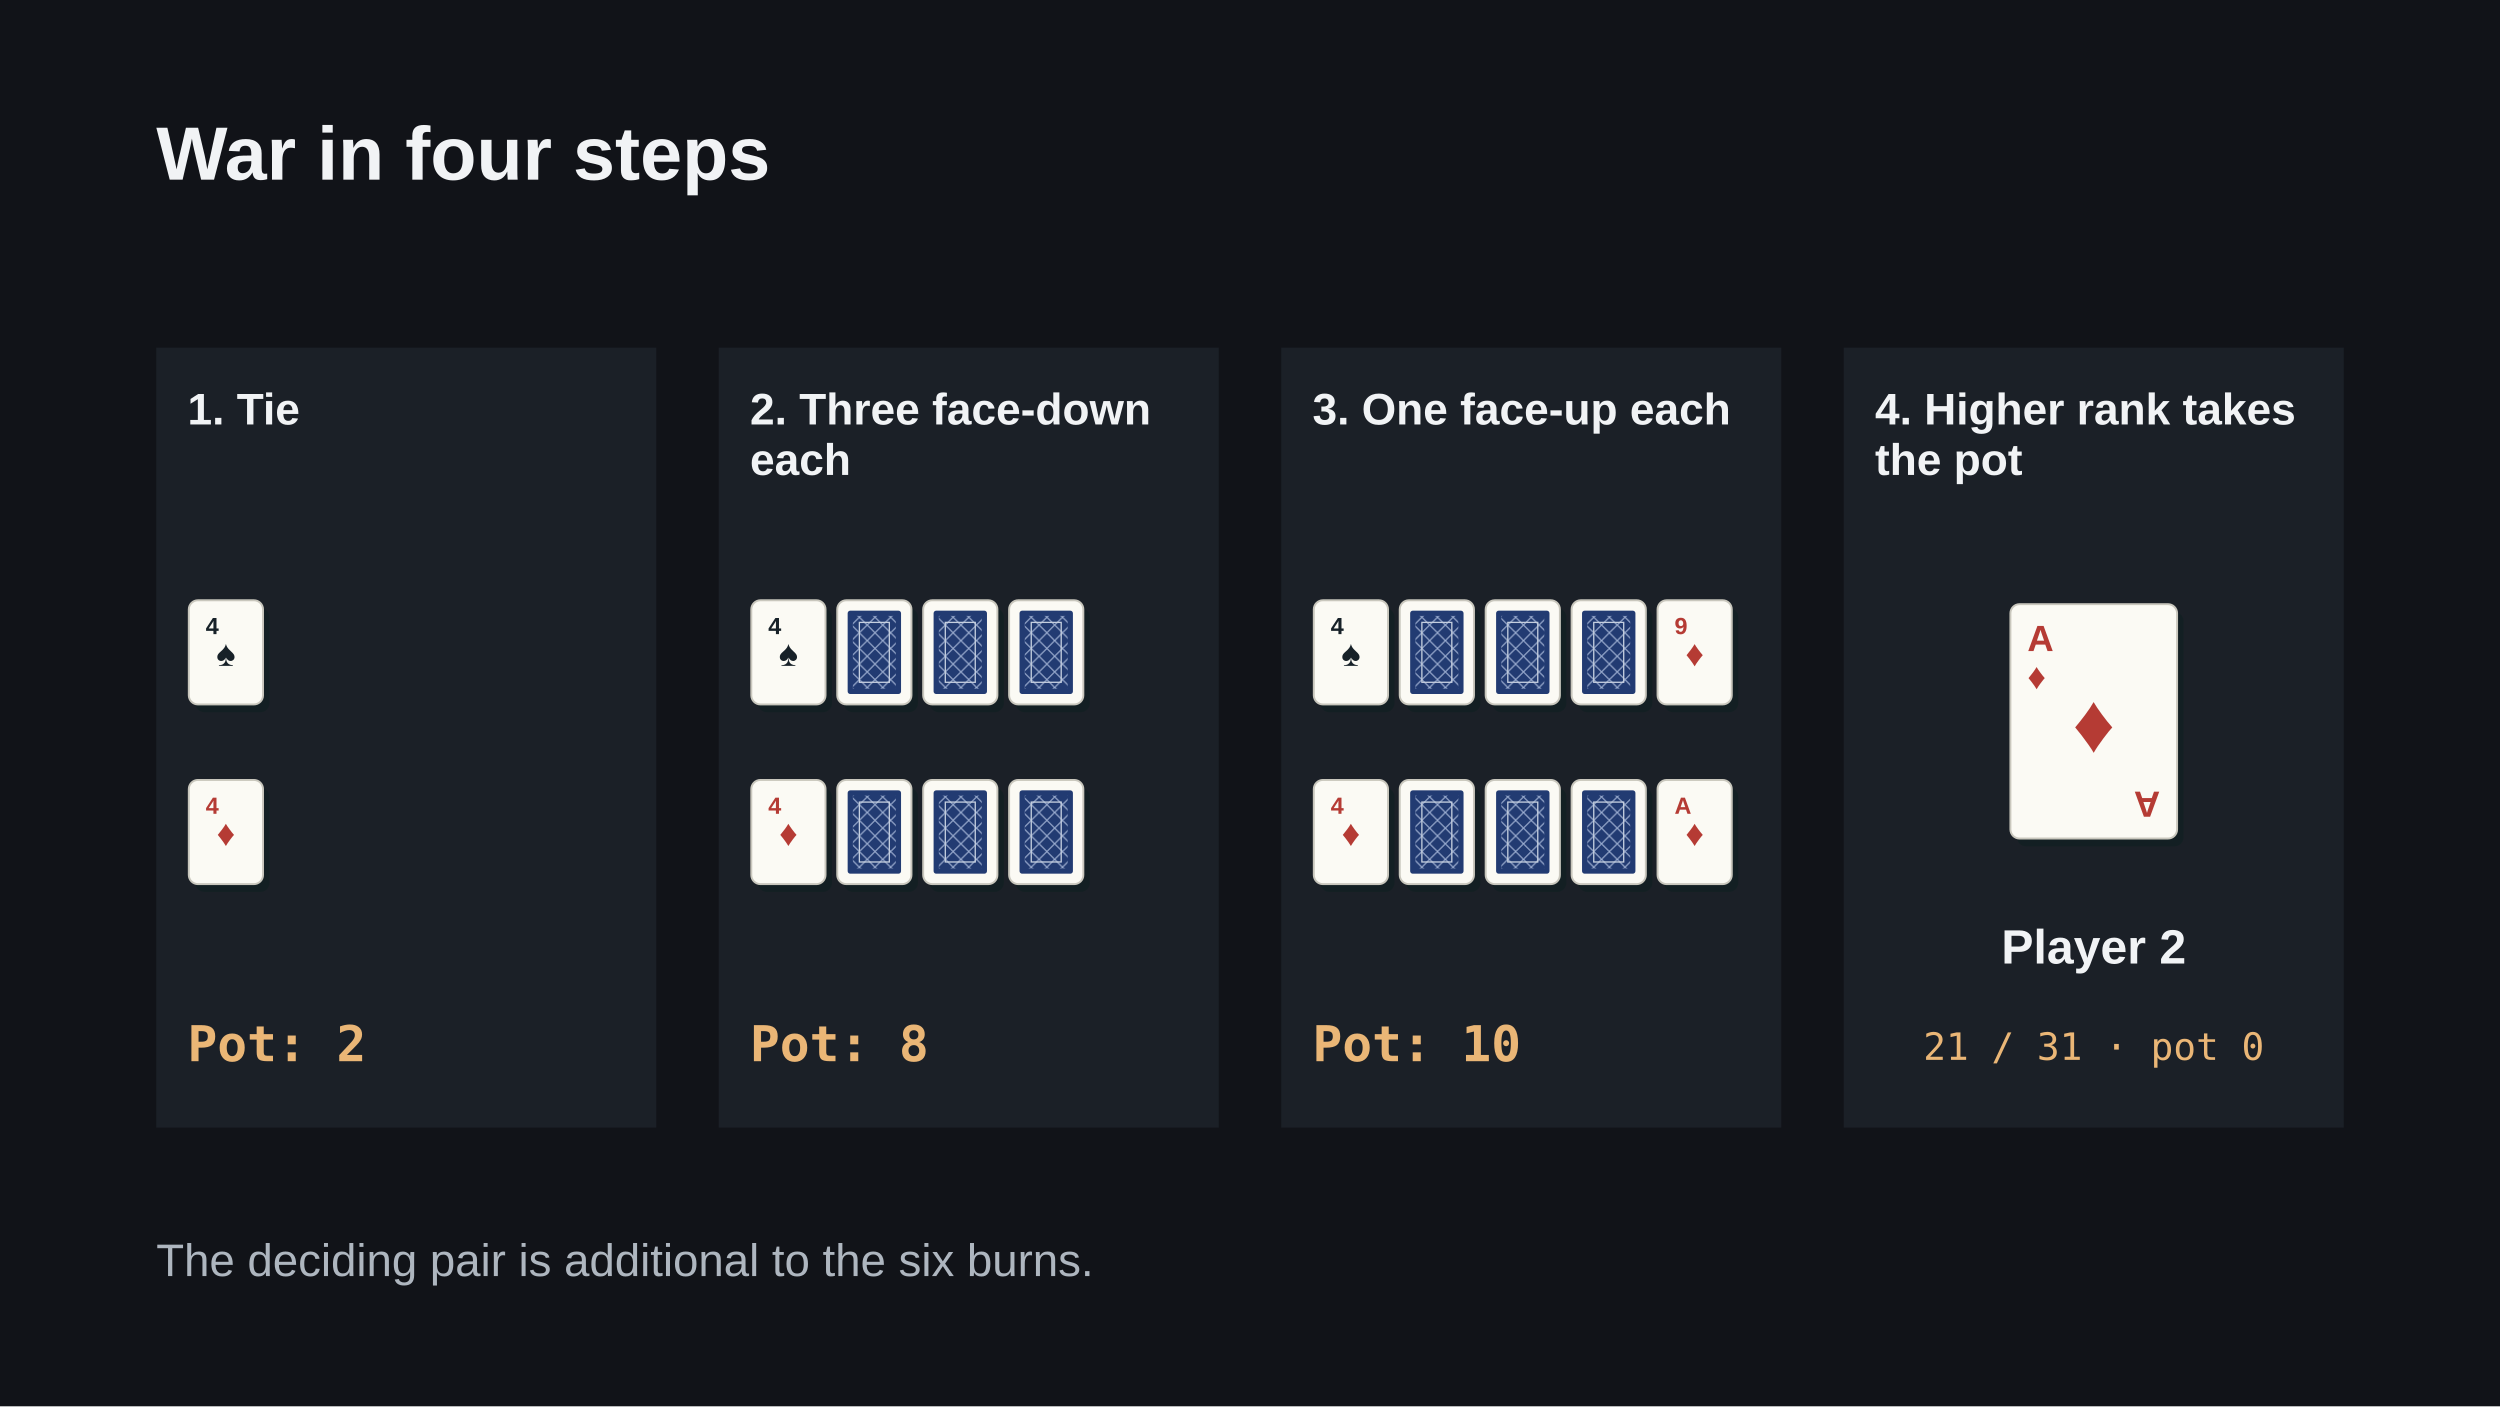
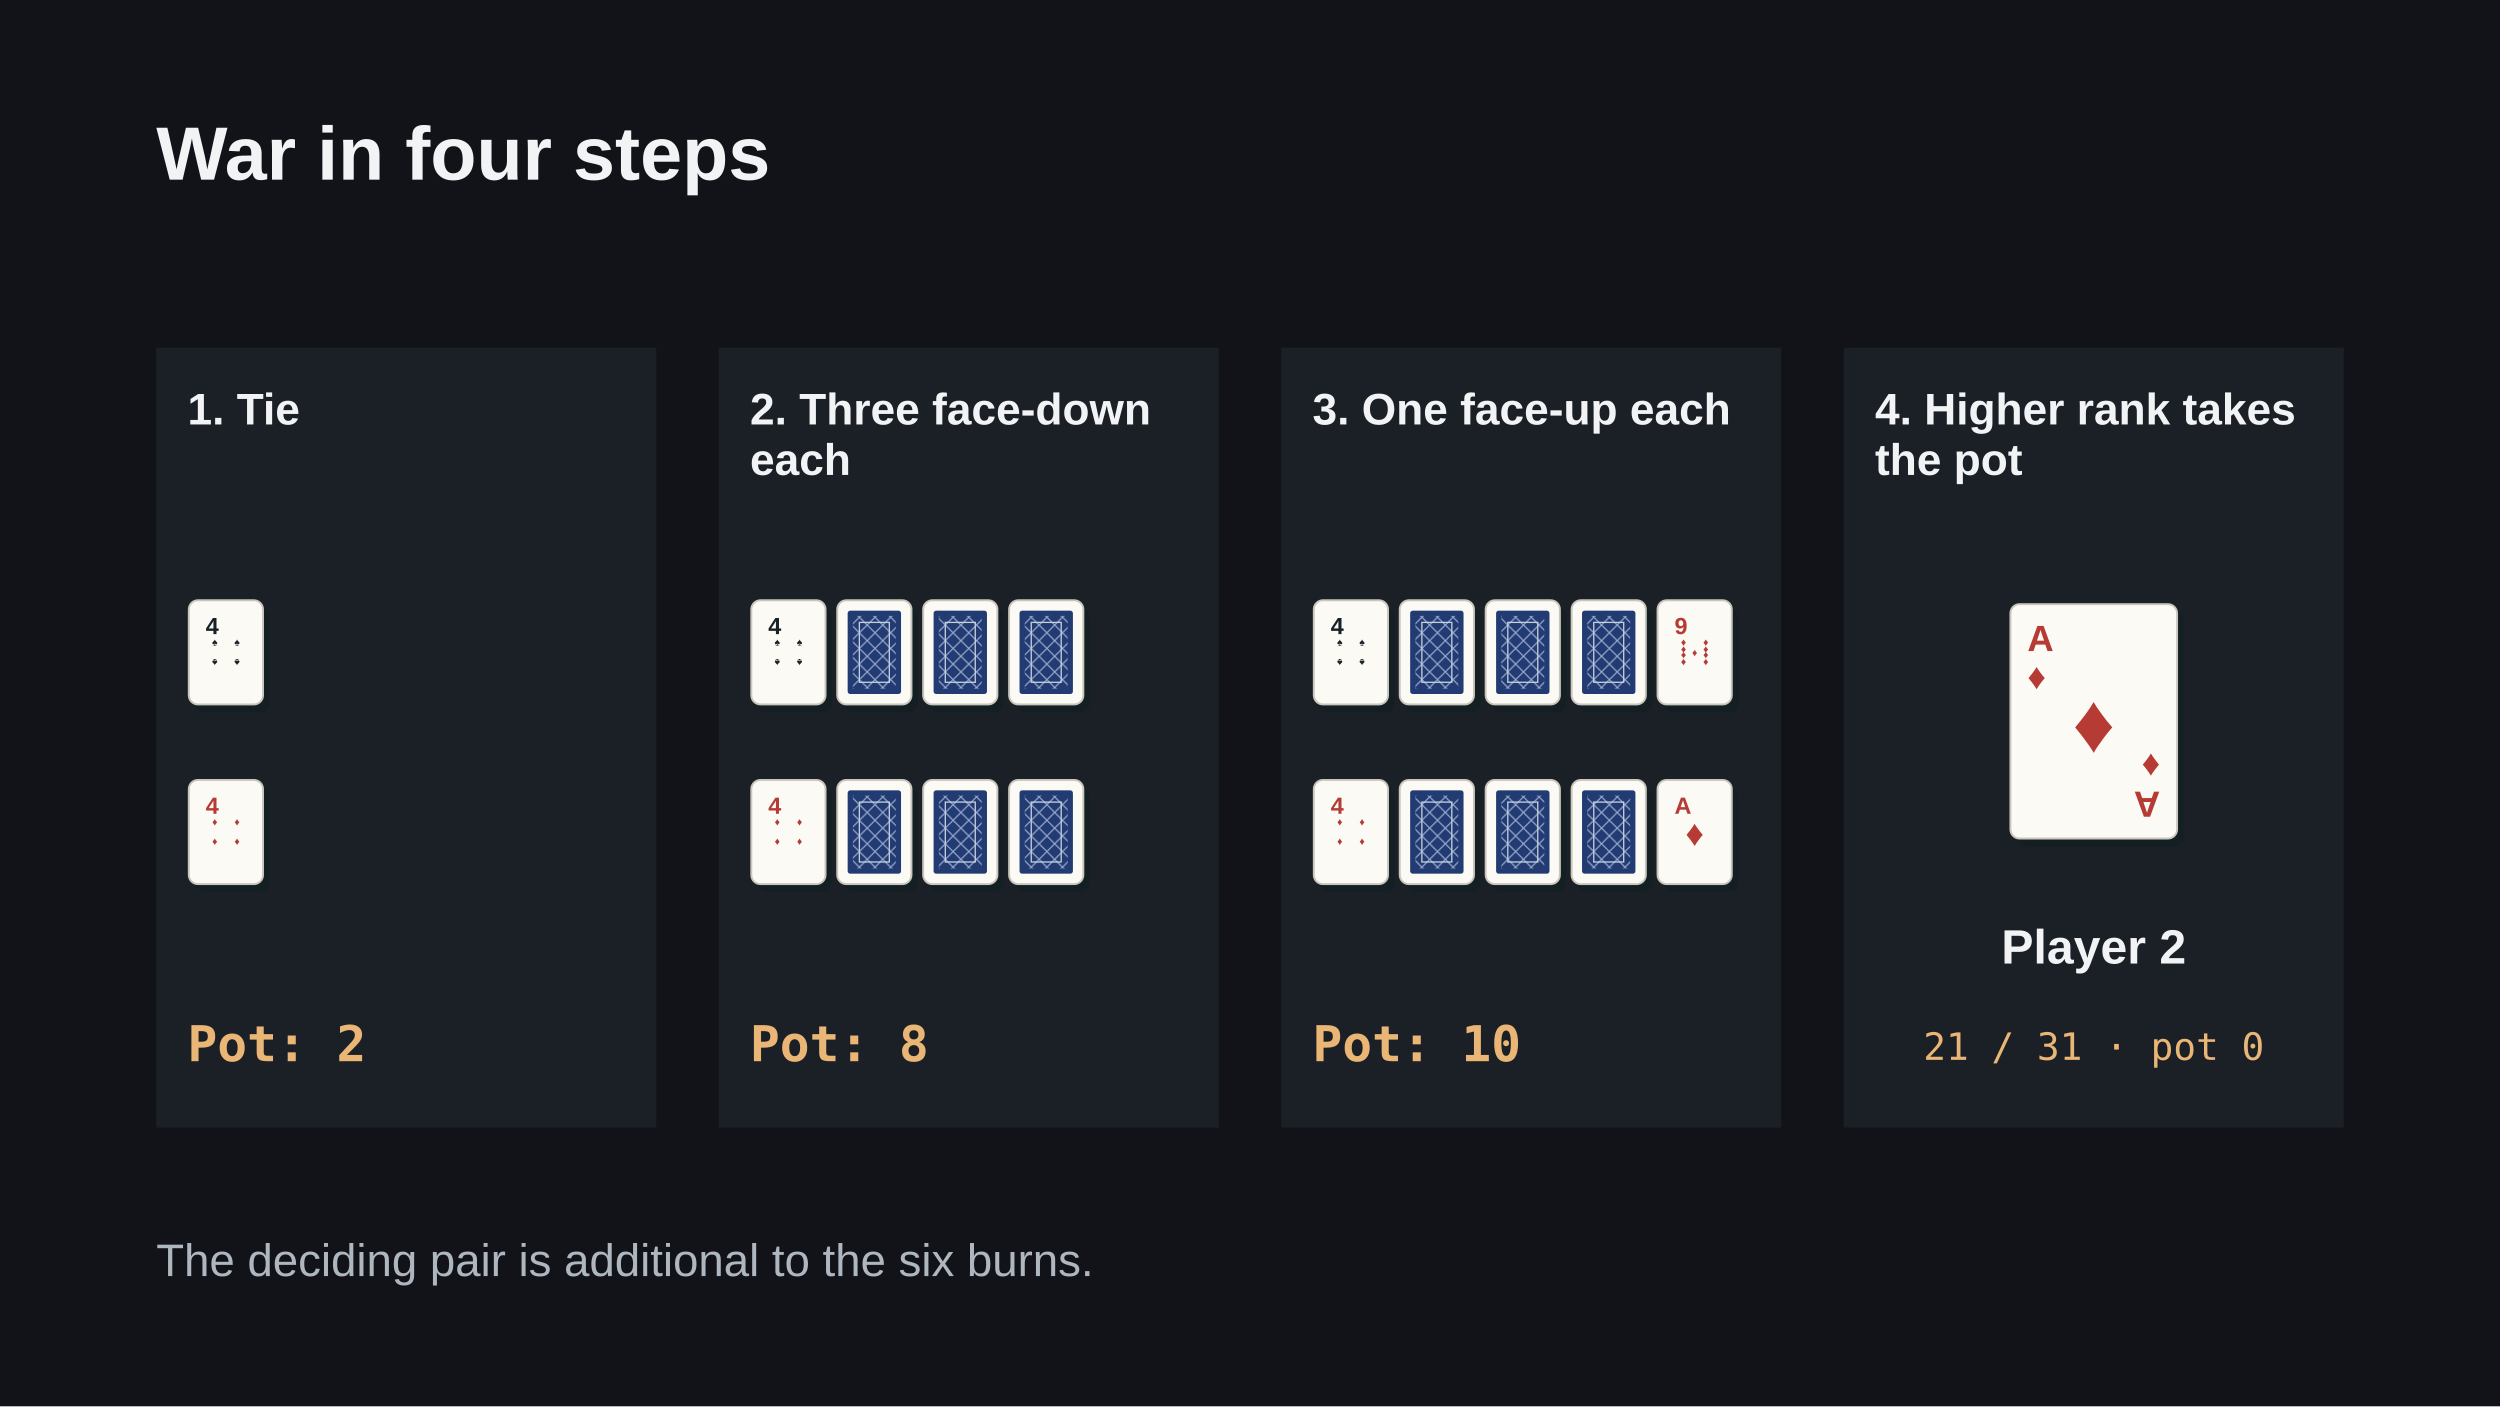
<svg xmlns="http://www.w3.org/2000/svg" width="1920" height="1080" viewBox="0 0 1920 1080" role="img">
  <defs>
    <pattern id="back" width="12" height="12" patternUnits="userSpaceOnUse">
      <path d="M0 6L6 0L12 6L6 12Z" fill="none" stroke="#8fa1c5" stroke-width="1" />
    </pattern>
    <pattern id="felt" width="10" height="10" patternUnits="userSpaceOnUse">
      <path d="M1 2h1M6 7h1" stroke="#ffffff" stroke-opacity=".035" />
    </pattern>
  </defs>
  <rect x="0.00" y="0.00" width="1920.00" height="1080.00" rx="0" fill="#111318" />
  <text x="120.00" y="138.00" font-family="Liberation Sans" font-size="58" font-weight="700" fill="#f1f3f5" text-anchor="start" opacity="1" xml:space="preserve">War in four steps</text>
  <rect x="120.00" y="267.00" width="384.00" height="599.00" rx="0" fill="#1b2027" />
  <text x="144.00" y="326.00" font-family="Liberation Sans" font-size="34" font-weight="700" fill="#f1f3f5" text-anchor="start" opacity="1" xml:space="preserve">1. Tie</text>
  <g opacity="1">
    <rect x="150.00" y="467.00" width="57.00" height="80.00" rx="7" fill="#001e18" opacity="0.28" />
    <rect x="145.00" y="461.00" width="57.00" height="80.00" rx="7" fill="#fbfaf4" stroke="#c9c7bd" stroke-width="1.5" />
    <text x="158.00" y="487.00" font-family="Liberation Sans" font-size="18" font-weight="700" fill="#172128" text-anchor="start" opacity="1" xml:space="preserve">4</text>
-     <text x="173.50" y="511.40" font-family="Liberation Sans" font-size="28" font-weight="400" fill="#172128" text-anchor="middle" opacity="1" xml:space="preserve">♠</text>
+     <text x="164.95" y="495.88" font-family="Liberation Sans" font-size="8" font-weight="400" fill="#172128" text-anchor="middle" opacity="1" xml:space="preserve">♠</text>
+     <g transform="rotate(180 182.05 509.00)">
+       <text x="182.05" y="511.88" font-family="Liberation Sans" font-size="8" font-weight="400" fill="#172128" text-anchor="middle" opacity="1" xml:space="preserve">♠</text>
+     </g>
+     <text x="182.05" y="495.88" font-family="Liberation Sans" font-size="8" font-weight="400" fill="#172128" text-anchor="middle" opacity="1" xml:space="preserve">♠</text>
+     <g transform="rotate(180 164.95 509.00)">
+       <text x="164.95" y="511.88" font-family="Liberation Sans" font-size="8" font-weight="400" fill="#172128" text-anchor="middle" opacity="1" xml:space="preserve">♠</text>
+     </g>
  </g>
  <g opacity="1">
    <rect x="150.00" y="605.00" width="57.00" height="80.00" rx="7" fill="#001e18" opacity="0.28" />
    <rect x="145.00" y="599.00" width="57.00" height="80.00" rx="7" fill="#fbfaf4" stroke="#c9c7bd" stroke-width="1.5" />
    <text x="158.00" y="625.00" font-family="Liberation Sans" font-size="18" font-weight="700" fill="#b53b34" text-anchor="start" opacity="1" xml:space="preserve">4</text>
-     <text x="173.50" y="649.40" font-family="Liberation Sans" font-size="28" font-weight="400" fill="#b53b34" text-anchor="middle" opacity="1" xml:space="preserve">♦</text>
+     <text x="164.95" y="633.88" font-family="Liberation Sans" font-size="8" font-weight="400" fill="#b53b34" text-anchor="middle" opacity="1" xml:space="preserve">♦</text>
+     <g transform="rotate(180 182.05 647.00)">
+       <text x="182.05" y="649.88" font-family="Liberation Sans" font-size="8" font-weight="400" fill="#b53b34" text-anchor="middle" opacity="1" xml:space="preserve">♦</text>
+     </g>
+     <text x="182.05" y="633.88" font-family="Liberation Sans" font-size="8" font-weight="400" fill="#b53b34" text-anchor="middle" opacity="1" xml:space="preserve">♦</text>
+     <g transform="rotate(180 164.95 647.00)">
+       <text x="164.95" y="649.88" font-family="Liberation Sans" font-size="8" font-weight="400" fill="#b53b34" text-anchor="middle" opacity="1" xml:space="preserve">♦</text>
+     </g>
  </g>
  <text x="144.00" y="815.00" font-family="DejaVu Sans Mono" font-size="38" font-weight="700" fill="#eab676" text-anchor="start" opacity="1" xml:space="preserve">Pot: 2</text>
  <rect x="552.00" y="267.00" width="384.00" height="599.00" rx="0" fill="#1b2027" />
  <text x="576.00" y="326.00" font-family="Liberation Sans" font-size="34" font-weight="700" fill="#f1f3f5" text-anchor="start" opacity="1" xml:space="preserve">2. Three face-down</text>
  <text x="576.00" y="364.76" font-family="Liberation Sans" font-size="34" font-weight="700" fill="#f1f3f5" text-anchor="start" opacity="1" xml:space="preserve">each</text>
  <g opacity="1">
    <rect x="582.00" y="467.00" width="57.00" height="80.00" rx="7" fill="#001e18" opacity="0.28" />
    <rect x="577.00" y="461.00" width="57.00" height="80.00" rx="7" fill="#fbfaf4" stroke="#c9c7bd" stroke-width="1.5" />
    <text x="590.00" y="487.00" font-family="Liberation Sans" font-size="18" font-weight="700" fill="#172128" text-anchor="start" opacity="1" xml:space="preserve">4</text>
-     <text x="605.50" y="511.40" font-family="Liberation Sans" font-size="28" font-weight="400" fill="#172128" text-anchor="middle" opacity="1" xml:space="preserve">♠</text>
+     <text x="596.95" y="495.88" font-family="Liberation Sans" font-size="8" font-weight="400" fill="#172128" text-anchor="middle" opacity="1" xml:space="preserve">♠</text>
+     <g transform="rotate(180 614.05 509.00)">
+       <text x="614.05" y="511.88" font-family="Liberation Sans" font-size="8" font-weight="400" fill="#172128" text-anchor="middle" opacity="1" xml:space="preserve">♠</text>
+     </g>
+     <text x="614.05" y="495.88" font-family="Liberation Sans" font-size="8" font-weight="400" fill="#172128" text-anchor="middle" opacity="1" xml:space="preserve">♠</text>
+     <g transform="rotate(180 596.95 509.00)">
+       <text x="596.95" y="511.88" font-family="Liberation Sans" font-size="8" font-weight="400" fill="#172128" text-anchor="middle" opacity="1" xml:space="preserve">♠</text>
+     </g>
  </g>
  <g opacity="1">
    <rect x="582.00" y="605.00" width="57.00" height="80.00" rx="7" fill="#001e18" opacity="0.28" />
    <rect x="577.00" y="599.00" width="57.00" height="80.00" rx="7" fill="#fbfaf4" stroke="#c9c7bd" stroke-width="1.5" />
    <text x="590.00" y="625.00" font-family="Liberation Sans" font-size="18" font-weight="700" fill="#b53b34" text-anchor="start" opacity="1" xml:space="preserve">4</text>
-     <text x="605.50" y="649.40" font-family="Liberation Sans" font-size="28" font-weight="400" fill="#b53b34" text-anchor="middle" opacity="1" xml:space="preserve">♦</text>
+     <text x="596.95" y="633.88" font-family="Liberation Sans" font-size="8" font-weight="400" fill="#b53b34" text-anchor="middle" opacity="1" xml:space="preserve">♦</text>
+     <g transform="rotate(180 614.05 647.00)">
+       <text x="614.05" y="649.88" font-family="Liberation Sans" font-size="8" font-weight="400" fill="#b53b34" text-anchor="middle" opacity="1" xml:space="preserve">♦</text>
+     </g>
+     <text x="614.05" y="633.88" font-family="Liberation Sans" font-size="8" font-weight="400" fill="#b53b34" text-anchor="middle" opacity="1" xml:space="preserve">♦</text>
+     <g transform="rotate(180 596.95 647.00)">
+       <text x="596.95" y="649.88" font-family="Liberation Sans" font-size="8" font-weight="400" fill="#b53b34" text-anchor="middle" opacity="1" xml:space="preserve">♦</text>
+     </g>
  </g>
  <g opacity="1">
    <rect x="648.00" y="467.00" width="57.00" height="80.00" rx="7" fill="#001e18" opacity="0.28" />
    <rect x="643.00" y="461.00" width="57.00" height="80.00" rx="7" fill="#fbfaf4" stroke="#c9c7bd" stroke-width="1.5" />
    <rect x="651.00" y="469.00" width="41.00" height="64.00" rx="2" fill="#223b72" />
    <rect x="655.00" y="473.00" width="33.00" height="56.00" rx="0" fill="url(#back)" />
    <rect x="660.00" y="478.00" width="23.00" height="46.00" rx="0" fill="none" stroke="#c5cfdf" stroke-width="1" />
  </g>
  <g opacity="1">
    <rect x="648.00" y="605.00" width="57.00" height="80.00" rx="7" fill="#001e18" opacity="0.28" />
    <rect x="643.00" y="599.00" width="57.00" height="80.00" rx="7" fill="#fbfaf4" stroke="#c9c7bd" stroke-width="1.5" />
    <rect x="651.00" y="607.00" width="41.00" height="64.00" rx="2" fill="#223b72" />
    <rect x="655.00" y="611.00" width="33.00" height="56.00" rx="0" fill="url(#back)" />
    <rect x="660.00" y="616.00" width="23.00" height="46.00" rx="0" fill="none" stroke="#c5cfdf" stroke-width="1" />
  </g>
  <g opacity="1">
    <rect x="714.00" y="467.00" width="57.00" height="80.00" rx="7" fill="#001e18" opacity="0.28" />
    <rect x="709.00" y="461.00" width="57.00" height="80.00" rx="7" fill="#fbfaf4" stroke="#c9c7bd" stroke-width="1.5" />
    <rect x="717.00" y="469.00" width="41.00" height="64.00" rx="2" fill="#223b72" />
    <rect x="721.00" y="473.00" width="33.00" height="56.00" rx="0" fill="url(#back)" />
    <rect x="726.00" y="478.00" width="23.00" height="46.00" rx="0" fill="none" stroke="#c5cfdf" stroke-width="1" />
  </g>
  <g opacity="1">
    <rect x="714.00" y="605.00" width="57.00" height="80.00" rx="7" fill="#001e18" opacity="0.28" />
    <rect x="709.00" y="599.00" width="57.00" height="80.00" rx="7" fill="#fbfaf4" stroke="#c9c7bd" stroke-width="1.5" />
    <rect x="717.00" y="607.00" width="41.00" height="64.00" rx="2" fill="#223b72" />
    <rect x="721.00" y="611.00" width="33.00" height="56.00" rx="0" fill="url(#back)" />
    <rect x="726.00" y="616.00" width="23.00" height="46.00" rx="0" fill="none" stroke="#c5cfdf" stroke-width="1" />
  </g>
  <g opacity="1">
    <rect x="780.00" y="467.00" width="57.00" height="80.00" rx="7" fill="#001e18" opacity="0.28" />
    <rect x="775.00" y="461.00" width="57.00" height="80.00" rx="7" fill="#fbfaf4" stroke="#c9c7bd" stroke-width="1.5" />
    <rect x="783.00" y="469.00" width="41.00" height="64.00" rx="2" fill="#223b72" />
    <rect x="787.00" y="473.00" width="33.00" height="56.00" rx="0" fill="url(#back)" />
    <rect x="792.00" y="478.00" width="23.00" height="46.00" rx="0" fill="none" stroke="#c5cfdf" stroke-width="1" />
  </g>
  <g opacity="1">
    <rect x="780.00" y="605.00" width="57.00" height="80.00" rx="7" fill="#001e18" opacity="0.28" />
    <rect x="775.00" y="599.00" width="57.00" height="80.00" rx="7" fill="#fbfaf4" stroke="#c9c7bd" stroke-width="1.5" />
    <rect x="783.00" y="607.00" width="41.00" height="64.00" rx="2" fill="#223b72" />
    <rect x="787.00" y="611.00" width="33.00" height="56.00" rx="0" fill="url(#back)" />
    <rect x="792.00" y="616.00" width="23.00" height="46.00" rx="0" fill="none" stroke="#c5cfdf" stroke-width="1" />
  </g>
  <text x="576.00" y="815.00" font-family="DejaVu Sans Mono" font-size="38" font-weight="700" fill="#eab676" text-anchor="start" opacity="1" xml:space="preserve">Pot: 8</text>
  <rect x="984.00" y="267.00" width="384.00" height="599.00" rx="0" fill="#1b2027" />
  <text x="1008.00" y="326.00" font-family="Liberation Sans" font-size="34" font-weight="700" fill="#f1f3f5" text-anchor="start" opacity="1" xml:space="preserve">3. One face-up each</text>
  <g opacity="1">
    <rect x="1014.00" y="467.00" width="57.00" height="80.00" rx="7" fill="#001e18" opacity="0.28" />
    <rect x="1009.00" y="461.00" width="57.00" height="80.00" rx="7" fill="#fbfaf4" stroke="#c9c7bd" stroke-width="1.5" />
    <text x="1022.00" y="487.00" font-family="Liberation Sans" font-size="18" font-weight="700" fill="#172128" text-anchor="start" opacity="1" xml:space="preserve">4</text>
-     <text x="1037.50" y="511.40" font-family="Liberation Sans" font-size="28" font-weight="400" fill="#172128" text-anchor="middle" opacity="1" xml:space="preserve">♠</text>
+     <text x="1028.95" y="495.88" font-family="Liberation Sans" font-size="8" font-weight="400" fill="#172128" text-anchor="middle" opacity="1" xml:space="preserve">♠</text>
+     <g transform="rotate(180 1046.05 509.00)">
+       <text x="1046.05" y="511.88" font-family="Liberation Sans" font-size="8" font-weight="400" fill="#172128" text-anchor="middle" opacity="1" xml:space="preserve">♠</text>
+     </g>
+     <text x="1046.05" y="495.88" font-family="Liberation Sans" font-size="8" font-weight="400" fill="#172128" text-anchor="middle" opacity="1" xml:space="preserve">♠</text>
+     <g transform="rotate(180 1028.95 509.00)">
+       <text x="1028.95" y="511.88" font-family="Liberation Sans" font-size="8" font-weight="400" fill="#172128" text-anchor="middle" opacity="1" xml:space="preserve">♠</text>
+     </g>
  </g>
  <g opacity="1">
    <rect x="1014.00" y="605.00" width="57.00" height="80.00" rx="7" fill="#001e18" opacity="0.28" />
    <rect x="1009.00" y="599.00" width="57.00" height="80.00" rx="7" fill="#fbfaf4" stroke="#c9c7bd" stroke-width="1.5" />
    <text x="1022.00" y="625.00" font-family="Liberation Sans" font-size="18" font-weight="700" fill="#b53b34" text-anchor="start" opacity="1" xml:space="preserve">4</text>
-     <text x="1037.50" y="649.40" font-family="Liberation Sans" font-size="28" font-weight="400" fill="#b53b34" text-anchor="middle" opacity="1" xml:space="preserve">♦</text>
+     <text x="1028.95" y="633.88" font-family="Liberation Sans" font-size="8" font-weight="400" fill="#b53b34" text-anchor="middle" opacity="1" xml:space="preserve">♦</text>
+     <g transform="rotate(180 1046.05 647.00)">
+       <text x="1046.05" y="649.88" font-family="Liberation Sans" font-size="8" font-weight="400" fill="#b53b34" text-anchor="middle" opacity="1" xml:space="preserve">♦</text>
+     </g>
+     <text x="1046.05" y="633.88" font-family="Liberation Sans" font-size="8" font-weight="400" fill="#b53b34" text-anchor="middle" opacity="1" xml:space="preserve">♦</text>
+     <g transform="rotate(180 1028.95 647.00)">
+       <text x="1028.95" y="649.88" font-family="Liberation Sans" font-size="8" font-weight="400" fill="#b53b34" text-anchor="middle" opacity="1" xml:space="preserve">♦</text>
+     </g>
  </g>
  <g opacity="1">
    <rect x="1080.00" y="467.00" width="57.00" height="80.00" rx="7" fill="#001e18" opacity="0.28" />
    <rect x="1075.00" y="461.00" width="57.00" height="80.00" rx="7" fill="#fbfaf4" stroke="#c9c7bd" stroke-width="1.5" />
    <rect x="1083.00" y="469.00" width="41.00" height="64.00" rx="2" fill="#223b72" />
    <rect x="1087.00" y="473.00" width="33.00" height="56.00" rx="0" fill="url(#back)" />
    <rect x="1092.00" y="478.00" width="23.00" height="46.00" rx="0" fill="none" stroke="#c5cfdf" stroke-width="1" />
  </g>
  <g opacity="1">
    <rect x="1080.00" y="605.00" width="57.00" height="80.00" rx="7" fill="#001e18" opacity="0.28" />
    <rect x="1075.00" y="599.00" width="57.00" height="80.00" rx="7" fill="#fbfaf4" stroke="#c9c7bd" stroke-width="1.5" />
    <rect x="1083.00" y="607.00" width="41.00" height="64.00" rx="2" fill="#223b72" />
    <rect x="1087.00" y="611.00" width="33.00" height="56.00" rx="0" fill="url(#back)" />
    <rect x="1092.00" y="616.00" width="23.00" height="46.00" rx="0" fill="none" stroke="#c5cfdf" stroke-width="1" />
  </g>
  <g opacity="1">
    <rect x="1146.00" y="467.00" width="57.00" height="80.00" rx="7" fill="#001e18" opacity="0.28" />
    <rect x="1141.00" y="461.00" width="57.00" height="80.00" rx="7" fill="#fbfaf4" stroke="#c9c7bd" stroke-width="1.5" />
    <rect x="1149.00" y="469.00" width="41.00" height="64.00" rx="2" fill="#223b72" />
    <rect x="1153.00" y="473.00" width="33.00" height="56.00" rx="0" fill="url(#back)" />
    <rect x="1158.00" y="478.00" width="23.00" height="46.00" rx="0" fill="none" stroke="#c5cfdf" stroke-width="1" />
  </g>
  <g opacity="1">
    <rect x="1146.00" y="605.00" width="57.00" height="80.00" rx="7" fill="#001e18" opacity="0.28" />
    <rect x="1141.00" y="599.00" width="57.00" height="80.00" rx="7" fill="#fbfaf4" stroke="#c9c7bd" stroke-width="1.5" />
    <rect x="1149.00" y="607.00" width="41.00" height="64.00" rx="2" fill="#223b72" />
    <rect x="1153.00" y="611.00" width="33.00" height="56.00" rx="0" fill="url(#back)" />
    <rect x="1158.00" y="616.00" width="23.00" height="46.00" rx="0" fill="none" stroke="#c5cfdf" stroke-width="1" />
  </g>
  <g opacity="1">
    <rect x="1212.00" y="467.00" width="57.00" height="80.00" rx="7" fill="#001e18" opacity="0.28" />
    <rect x="1207.00" y="461.00" width="57.00" height="80.00" rx="7" fill="#fbfaf4" stroke="#c9c7bd" stroke-width="1.5" />
    <rect x="1215.00" y="469.00" width="41.00" height="64.00" rx="2" fill="#223b72" />
    <rect x="1219.00" y="473.00" width="33.00" height="56.00" rx="0" fill="url(#back)" />
    <rect x="1224.00" y="478.00" width="23.00" height="46.00" rx="0" fill="none" stroke="#c5cfdf" stroke-width="1" />
  </g>
  <g opacity="1">
    <rect x="1212.00" y="605.00" width="57.00" height="80.00" rx="7" fill="#001e18" opacity="0.28" />
    <rect x="1207.00" y="599.00" width="57.00" height="80.00" rx="7" fill="#fbfaf4" stroke="#c9c7bd" stroke-width="1.5" />
    <rect x="1215.00" y="607.00" width="41.00" height="64.00" rx="2" fill="#223b72" />
    <rect x="1219.00" y="611.00" width="33.00" height="56.00" rx="0" fill="url(#back)" />
    <rect x="1224.00" y="616.00" width="23.00" height="46.00" rx="0" fill="none" stroke="#c5cfdf" stroke-width="1" />
  </g>
  <g opacity="1">
    <rect x="1278.00" y="467.00" width="57.00" height="80.00" rx="7" fill="#001e18" opacity="0.28" />
    <rect x="1273.00" y="461.00" width="57.00" height="80.00" rx="7" fill="#fbfaf4" stroke="#c9c7bd" stroke-width="1.5" />
    <text x="1286.00" y="487.00" font-family="Liberation Sans" font-size="18" font-weight="700" fill="#b53b34" text-anchor="start" opacity="1" xml:space="preserve">9</text>
-     <text x="1301.50" y="511.40" font-family="Liberation Sans" font-size="28" font-weight="400" fill="#b53b34" text-anchor="middle" opacity="1" xml:space="preserve">♦</text>
+     <text x="1292.95" y="495.88" font-family="Liberation Sans" font-size="8" font-weight="400" fill="#b53b34" text-anchor="middle" opacity="1" xml:space="preserve">♦</text>
+     <g transform="rotate(180 1310.05 509.00)">
+       <text x="1310.05" y="511.88" font-family="Liberation Sans" font-size="8" font-weight="400" fill="#b53b34" text-anchor="middle" opacity="1" xml:space="preserve">♦</text>
+     </g>
+     <text x="1310.05" y="495.88" font-family="Liberation Sans" font-size="8" font-weight="400" fill="#b53b34" text-anchor="middle" opacity="1" xml:space="preserve">♦</text>
+     <g transform="rotate(180 1292.95 509.00)">
+       <text x="1292.95" y="511.88" font-family="Liberation Sans" font-size="8" font-weight="400" fill="#b53b34" text-anchor="middle" opacity="1" xml:space="preserve">♦</text>
+     </g>
+     <text x="1292.95" y="501.21" font-family="Liberation Sans" font-size="8" font-weight="400" fill="#b53b34" text-anchor="middle" opacity="1" xml:space="preserve">♦</text>
+     <g transform="rotate(180 1310.05 503.67)">
+       <text x="1310.05" y="506.55" font-family="Liberation Sans" font-size="8" font-weight="400" fill="#b53b34" text-anchor="middle" opacity="1" xml:space="preserve">♦</text>
+     </g>
+     <text x="1310.05" y="501.21" font-family="Liberation Sans" font-size="8" font-weight="400" fill="#b53b34" text-anchor="middle" opacity="1" xml:space="preserve">♦</text>
+     <g transform="rotate(180 1292.95 503.67)">
+       <text x="1292.95" y="506.55" font-family="Liberation Sans" font-size="8" font-weight="400" fill="#b53b34" text-anchor="middle" opacity="1" xml:space="preserve">♦</text>
+     </g>
+     <text x="1301.50" y="503.88" font-family="Liberation Sans" font-size="8" font-weight="400" fill="#b53b34" text-anchor="middle" opacity="1" xml:space="preserve">♦</text>
  </g>
  <g opacity="1">
    <rect x="1278.00" y="605.00" width="57.00" height="80.00" rx="7" fill="#001e18" opacity="0.28" />
    <rect x="1273.00" y="599.00" width="57.00" height="80.00" rx="7" fill="#fbfaf4" stroke="#c9c7bd" stroke-width="1.5" />
    <text x="1286.00" y="625.00" font-family="Liberation Sans" font-size="18" font-weight="700" fill="#b53b34" text-anchor="start" opacity="1" xml:space="preserve">A</text>
    <text x="1301.50" y="649.40" font-family="Liberation Sans" font-size="28" font-weight="400" fill="#b53b34" text-anchor="middle" opacity="1" xml:space="preserve">♦</text>
  </g>
  <text x="1008.00" y="815.00" font-family="DejaVu Sans Mono" font-size="38" font-weight="700" fill="#eab676" text-anchor="start" opacity="1" xml:space="preserve">Pot: 10</text>
  <rect x="1416.00" y="267.00" width="384.00" height="599.00" rx="0" fill="#1b2027" />
  <text x="1440.00" y="326.00" font-family="Liberation Sans" font-size="34" font-weight="700" fill="#f1f3f5" text-anchor="start" opacity="1" xml:space="preserve">4. Higher rank takes</text>
  <text x="1440.00" y="364.76" font-family="Liberation Sans" font-size="34" font-weight="700" fill="#f1f3f5" text-anchor="start" opacity="1" xml:space="preserve">the pot</text>
  <g opacity="1">
    <rect x="1549.00" y="470.00" width="128.00" height="180.00" rx="7" fill="#001e18" opacity="0.28" />
    <rect x="1544.00" y="464.00" width="128.00" height="180.00" rx="7" fill="#fbfaf4" stroke="#c9c7bd" stroke-width="1.5" />
    <text x="1557.00" y="500.00" font-family="Liberation Sans" font-size="28" font-weight="700" fill="#b53b34" text-anchor="start" opacity="1" xml:space="preserve">A</text>
    <text x="1557.00" y="529.00" font-family="Liberation Sans" font-size="28" font-weight="400" fill="#b53b34" text-anchor="start" opacity="1" xml:space="preserve">♦</text>
-     <text x="1608.00" y="577.40" font-family="Liberation Sans" font-size="64" font-weight="400" fill="#b53b34" text-anchor="middle" opacity="1" xml:space="preserve">♦</text>
    <g transform="rotate(180 1608.0 554.0)">
      <text x="1557.00" y="500.00" font-family="Liberation Sans" font-size="28" font-weight="700" fill="#b53b34" text-anchor="start" opacity="1" xml:space="preserve">A</text>
-     </g>
+       <text x="1557.00" y="529.00" font-family="Liberation Sans" font-size="28" font-weight="400" fill="#b53b34" text-anchor="start" opacity="1" xml:space="preserve">♦</text>
+     </g>
+     <text x="1608.00" y="577.40" font-family="Liberation Sans" font-size="64" font-weight="400" fill="#b53b34" text-anchor="middle" opacity="1" xml:space="preserve">♦</text>
  </g>
  <text x="1608.00" y="740.00" font-family="Liberation Sans" font-size="37" font-weight="700" fill="#f1f3f5" text-anchor="middle" opacity="1" xml:space="preserve">Player 2</text>
  <text x="1608.00" y="814.00" font-family="DejaVu Sans Mono" font-size="29" font-weight="400" fill="#eab676" text-anchor="middle" opacity="1" xml:space="preserve">21 / 31 · pot 0</text>
  <text x="120.00" y="980.00" font-family="Liberation Sans" font-size="35" font-weight="400" fill="#aeb6bf" text-anchor="start" opacity="1" xml:space="preserve">The deciding pair is additional to the six burns.</text>
</svg>
